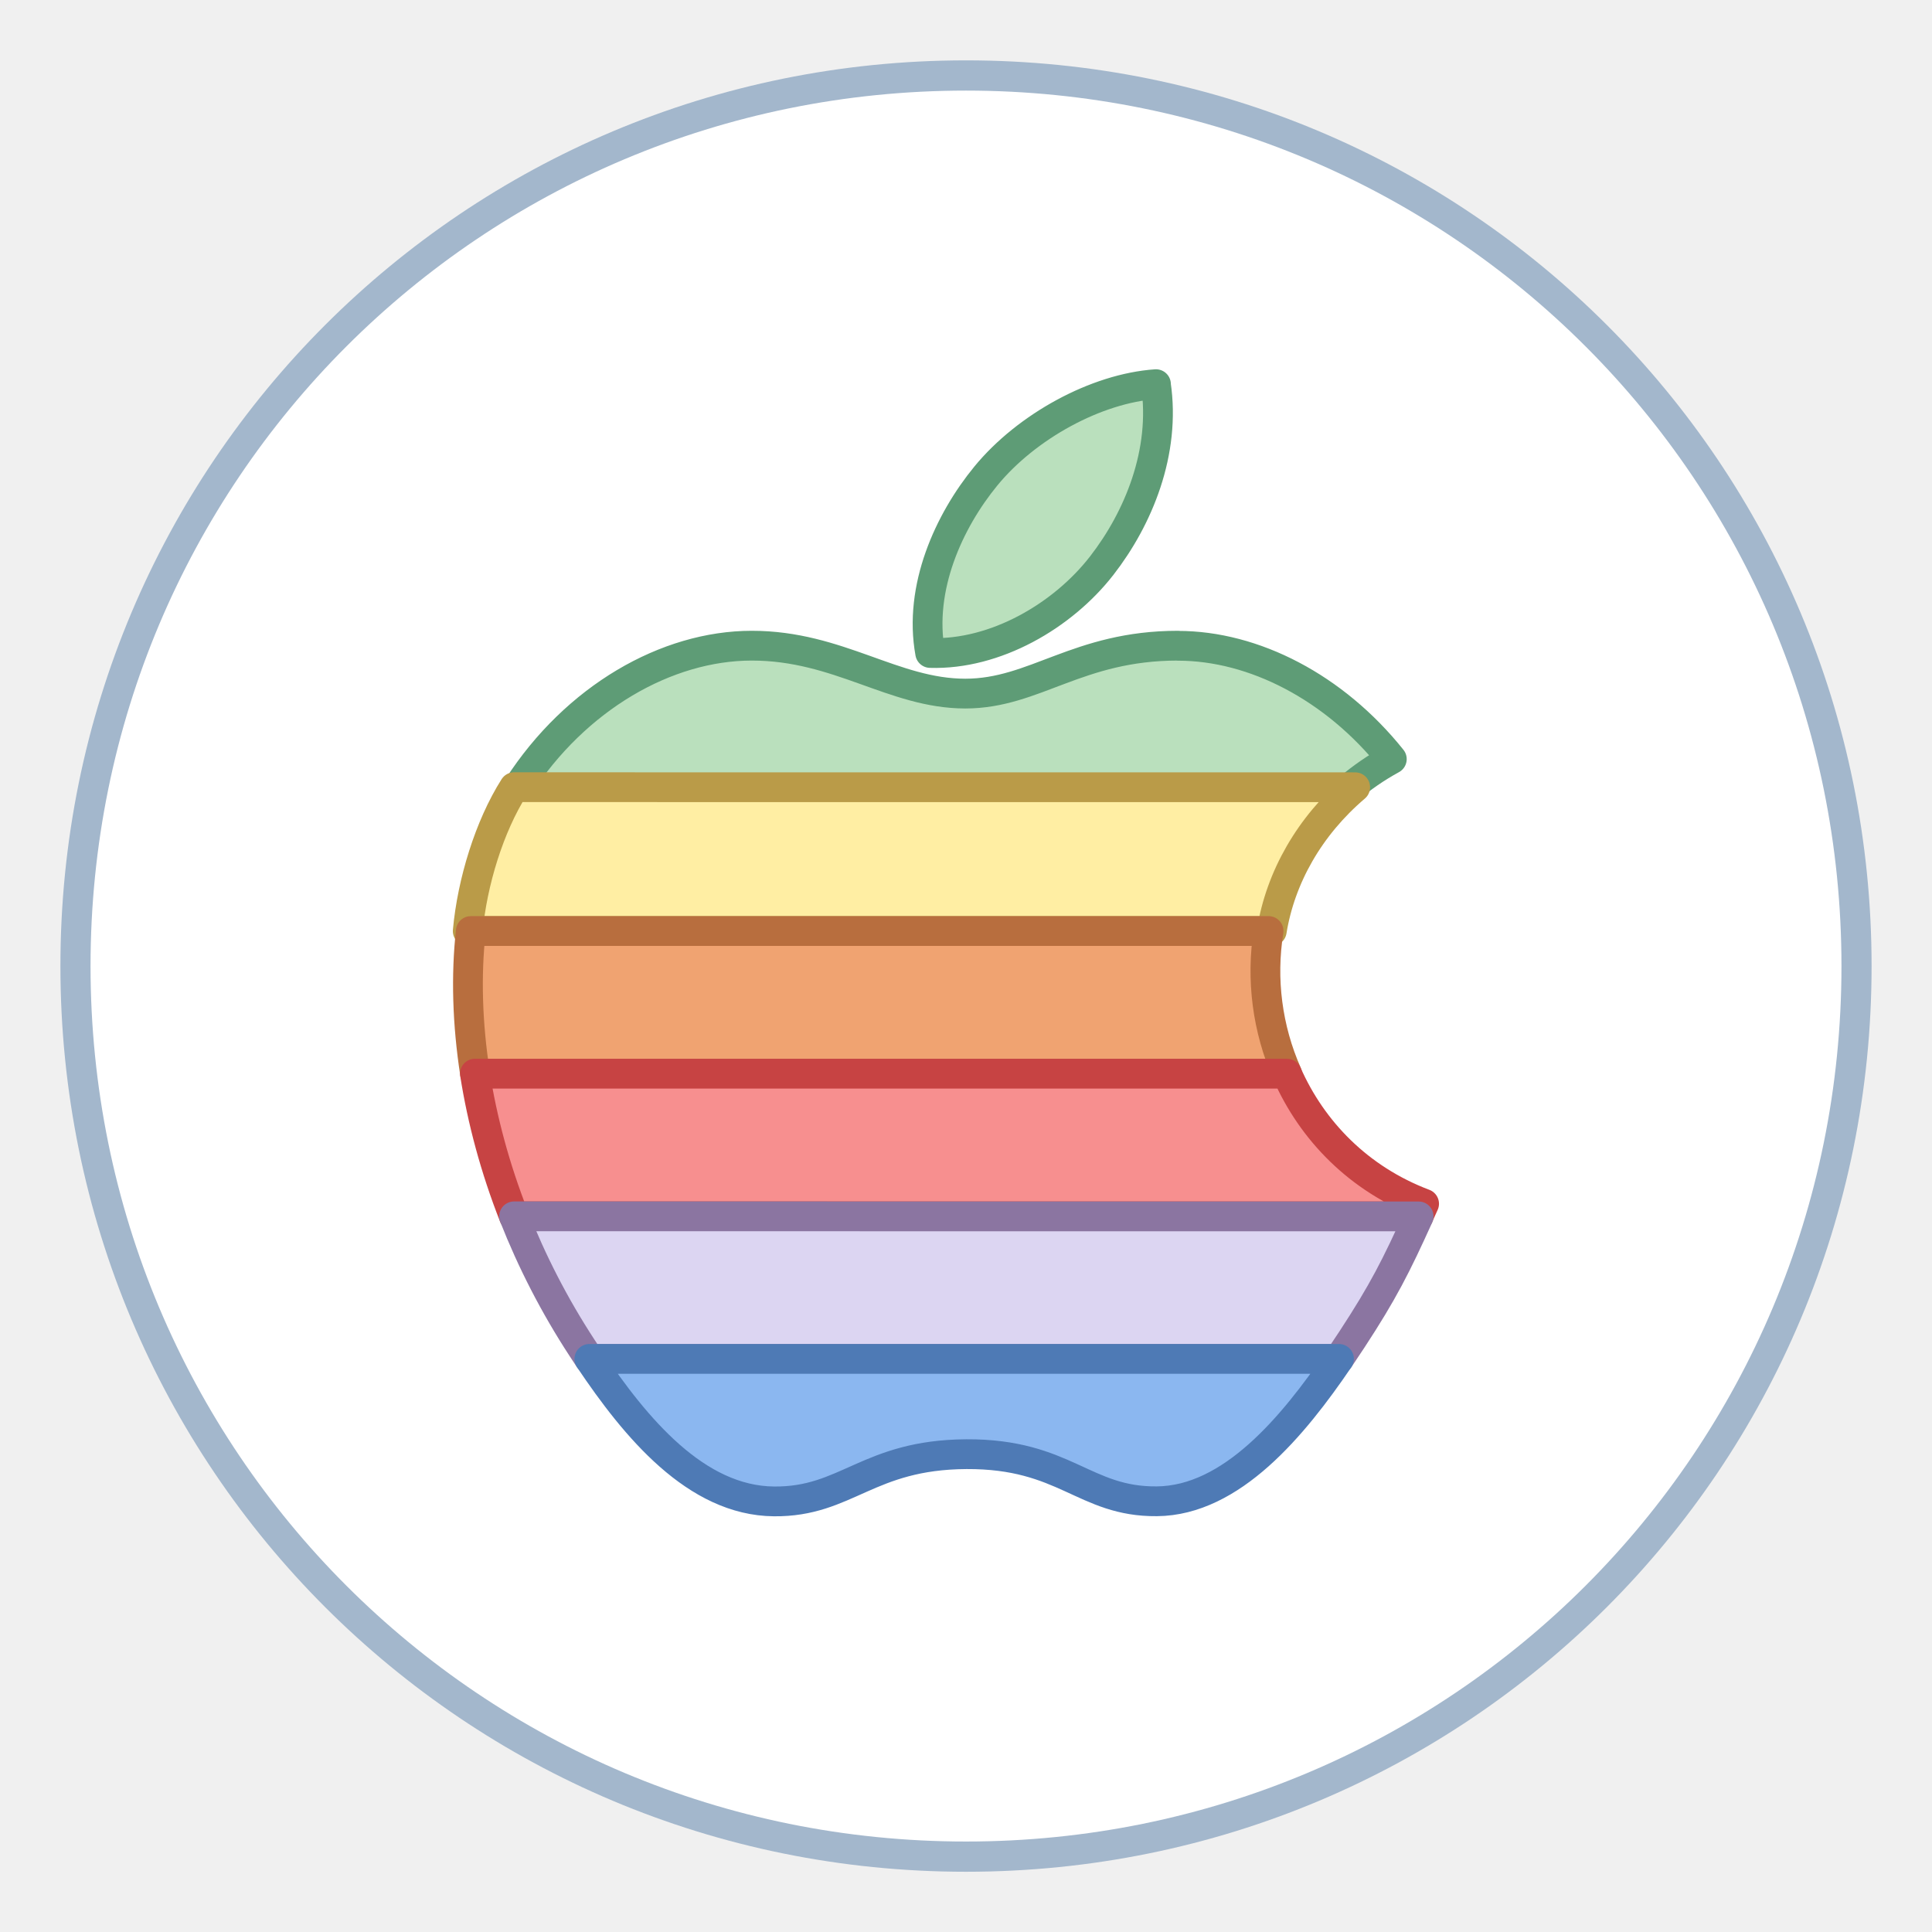
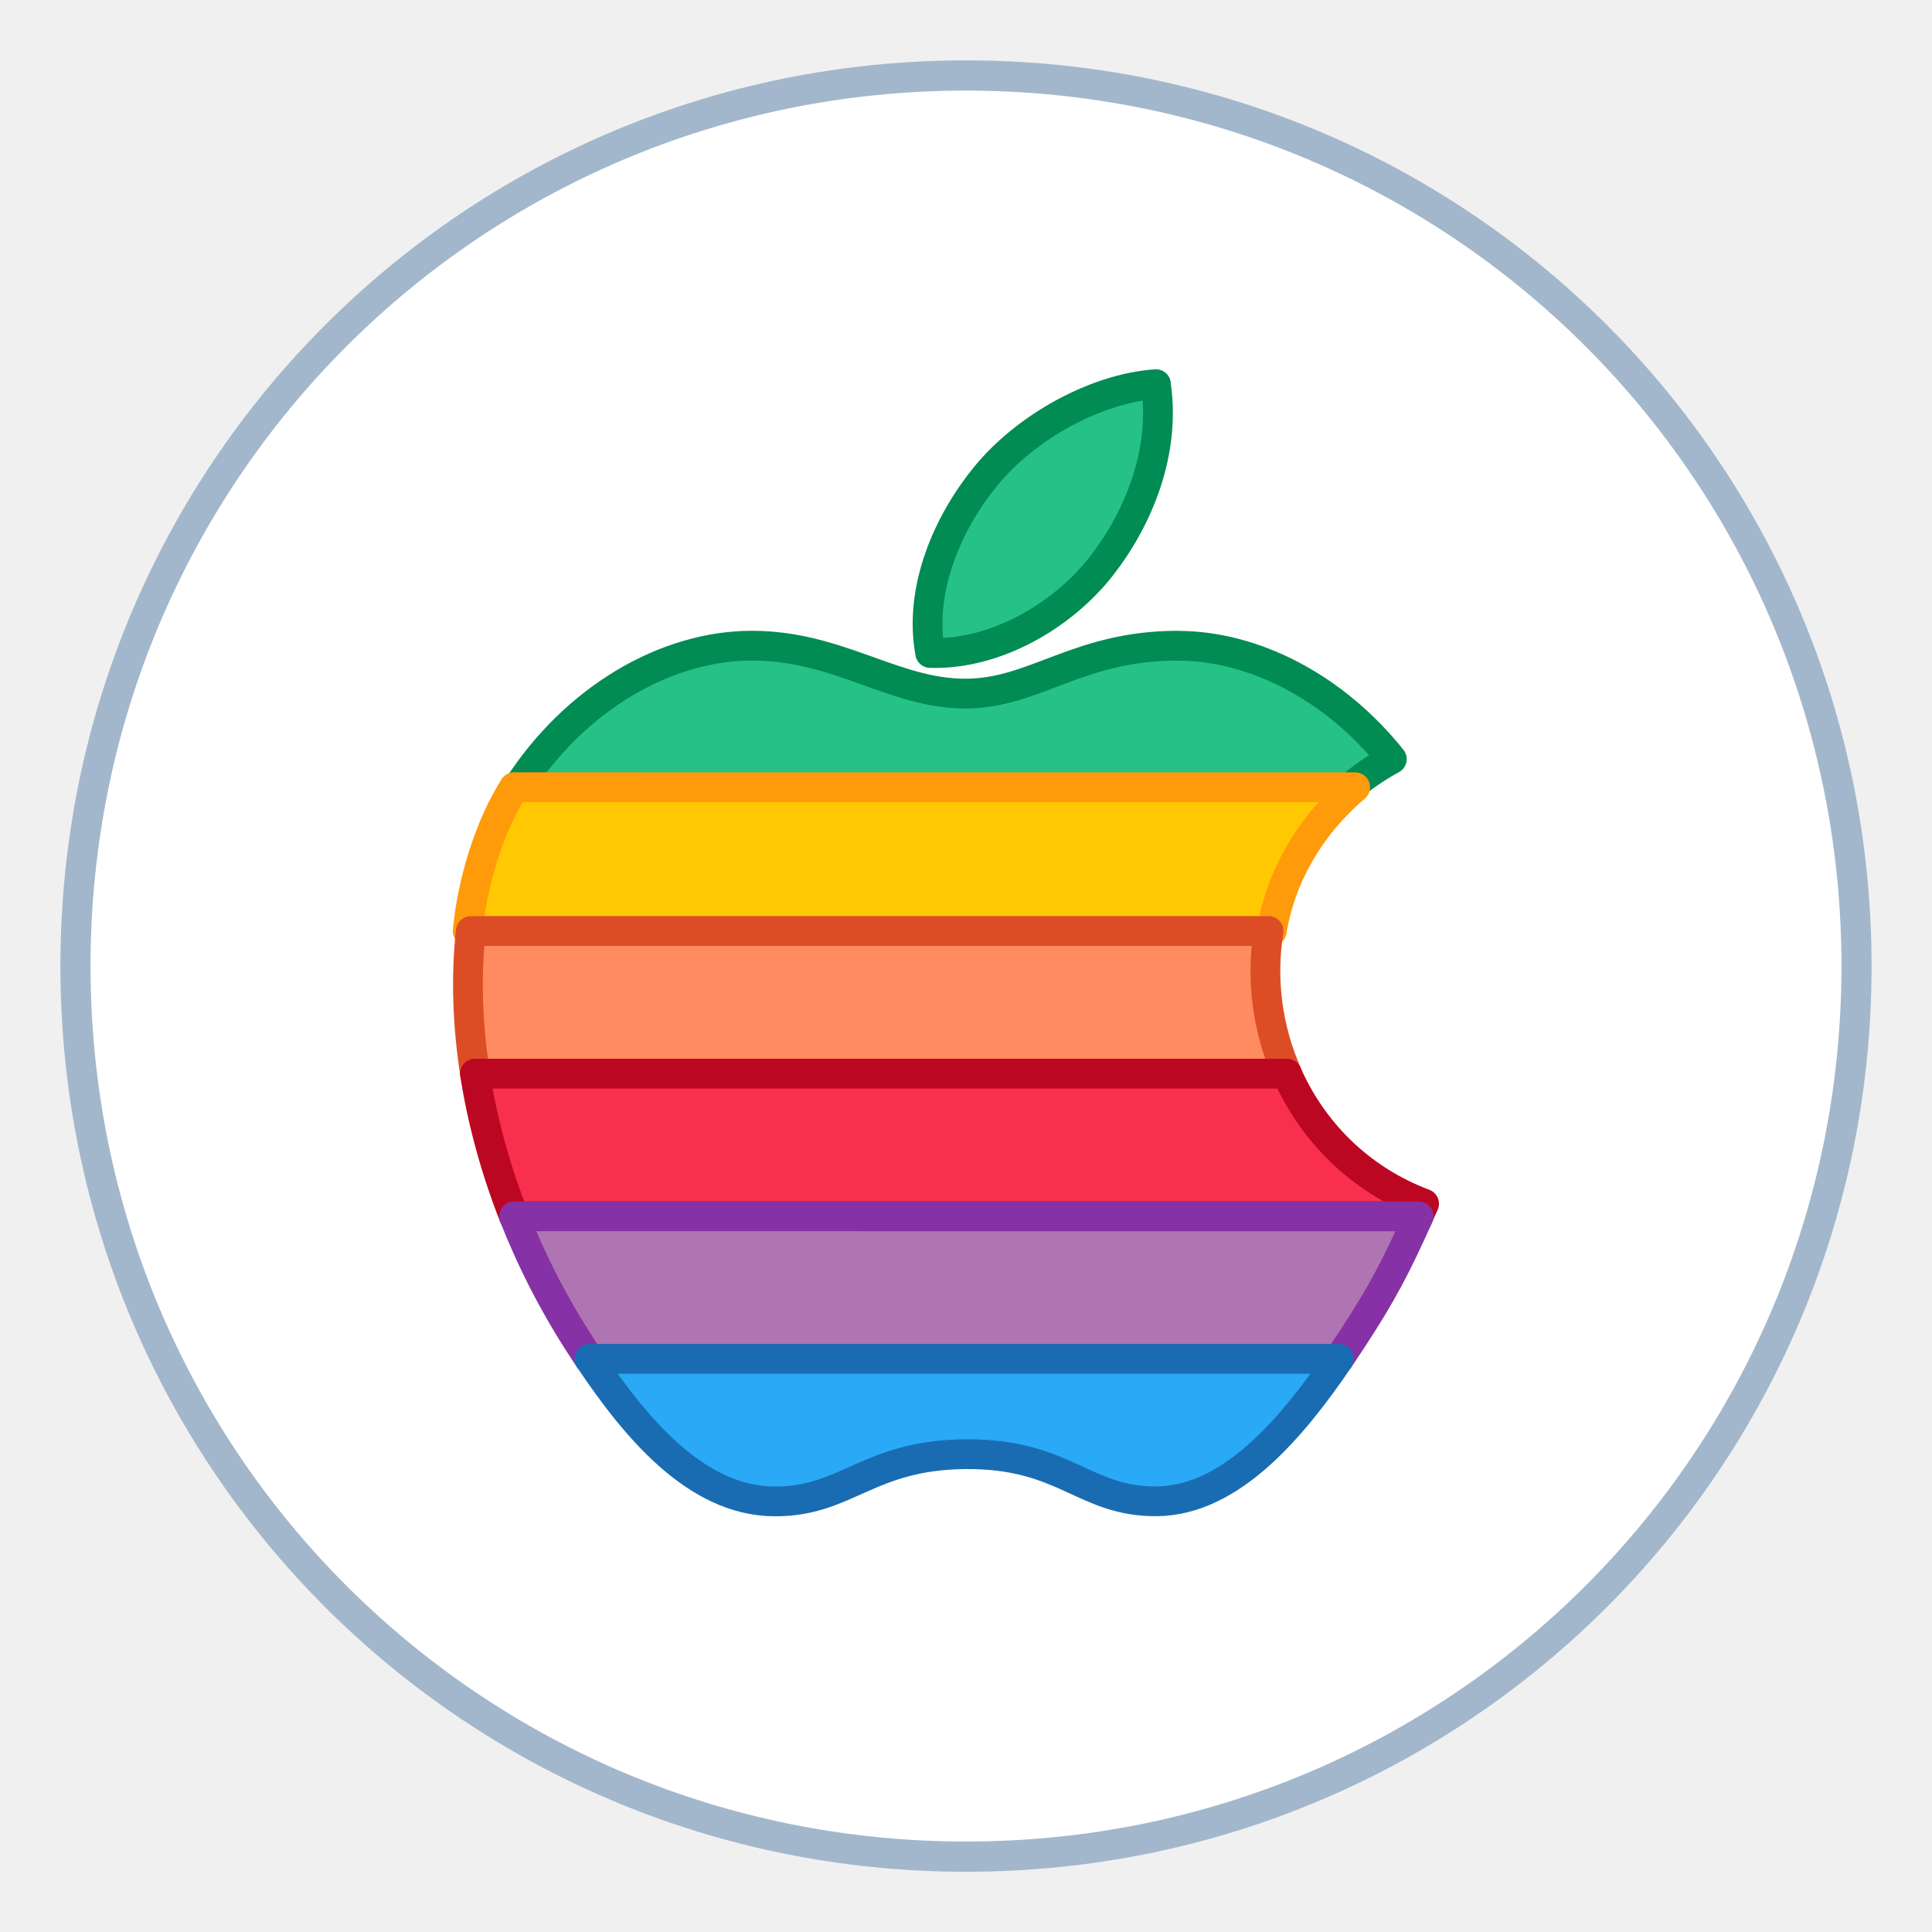
<svg xmlns="http://www.w3.org/2000/svg" width="64" height="64" viewBox="0 0 16.933 16.933" version="1.1" id="svg8">
  <defs id="defs2" />
  <g id="layer1" transform="translate(0,-280.0667)">
    <g id="g1470" transform="translate(4.7625,0.7937465)">
      <path style="opacity:1;fill:#a3b7cc;fill-opacity:1;stroke:none;stroke-width:0.119;stroke-miterlimit:4;stroke-dasharray:none;stroke-opacity:1" d="m 3.704,279.802 c 4.397,0 7.937,3.54 7.937,7.938 0,4.397 -3.54,7.938 -7.937,7.938 -4.397,0 -7.937,-3.54 -7.937,-7.938 0,-4.397 3.54,-7.938 7.937,-7.938 z" id="rect4593" />
      <path style="opacity:1;fill:#ffffff;fill-opacity:1;stroke:none;stroke-width:0.115;stroke-miterlimit:4;stroke-dasharray:none;stroke-opacity:1" d="m 3.704,280.067 c 4.251,0 7.673,3.422 7.673,7.673 0,4.251 -3.422,7.673 -7.673,7.673 -4.251,0 -7.673,-3.422 -7.673,-7.673 0,-4.251 3.422,-7.673 7.673,-7.673 z" id="rect4593-5" />
-       <path id="path5" d="m 5.369,282.64 c -0.523,0.036 -1.134,0.37 -1.491,0.805 -0.324,0.395 -0.592,0.981 -0.488,1.551 0.571,0.018 1.161,-0.324 1.504,-0.766 0.32,-0.412 0.563,-0.995 0.474,-1.59 z m 0.193,2.292 c -0.881,0 -1.253,0.42 -1.864,0.42 -0.63,0 -1.109,-0.42 -1.871,-0.42 -0.748,0 -1.544,0.457 -2.048,1.237 -0.003,0.005 -0.006,0.01 -0.009,0.015 H 7.06 c 0.112,-0.095 0.237,-0.182 0.376,-0.258 -0.503,-0.629 -1.208,-0.993 -1.874,-0.993 z" style="clip-rule:evenodd;overflow:visible;fill:#bae0bd;fill-opacity:1;fill-rule:evenodd;stroke:#5e9c76;stroke-width:0.261;stroke-linecap:round;stroke-linejoin:round;stroke-miterlimit:2.613;stroke-dasharray:none;stroke-opacity:1" />
-       <path stroke-miterlimit="2.613" d="m -0.256,286.172 c -0.217,0.342 -0.368,0.832 -0.407,1.261 l 7.047,-1.8e-4 c 0.076,-0.47 0.33,-0.919 0.731,-1.26 l -7.371,-5.3e-4 h 4.234e-4 z" id="path9" style="clip-rule:evenodd;overflow:visible;fill:#ffeea3;fill-opacity:1;fill-rule:evenodd;stroke:#ba9b48;stroke-width:0.261;stroke-linecap:round;stroke-linejoin:round;stroke-miterlimit:2.613;stroke-dasharray:none;stroke-opacity:1" />
-       <path stroke-miterlimit="2.613" d="m -0.599,288.683 c -0.068,-0.439 -0.08,-0.862 -0.037,-1.25 l 6.992,-1.8e-4 c -0.068,0.421 -0.011,0.859 0.162,1.25 z" id="path11" style="clip-rule:evenodd;overflow:visible;fill:#f0a371;fill-opacity:1;fill-rule:evenodd;stroke:#b86e3e;stroke-width:0.261;stroke-linecap:round;stroke-linejoin:round;stroke-miterlimit:2.613;stroke-dasharray:none;stroke-opacity:1" />
-       <path stroke-miterlimit="2.613" d="m -0.258,289.933 c -0.165,-0.42 -0.278,-0.842 -0.342,-1.25 l 7.117,2.7e-4 c 0.22,0.499 0.628,0.923 1.202,1.14 -0.017,0.038 -0.034,0.074 -0.049,0.11 z" id="path13" style="clip-rule:evenodd;overflow:visible;fill:#f78f8f;fill-opacity:1;fill-rule:evenodd;stroke:#c74343;stroke-width:0.261;stroke-linecap:round;stroke-linejoin:round;stroke-miterlimit:2.613;stroke-dasharray:none;stroke-opacity:1" />
-       <path stroke-miterlimit="2.613" d="m 7.671,289.934 c -0.197,0.435 -0.311,0.661 -0.584,1.078 -0.037,0.056 -0.075,0.113 -0.114,0.171 l -6.57,6.1e-4 c -0.021,-0.032 -0.042,-0.063 -0.062,-0.094 -0.246,-0.376 -0.444,-0.765 -0.598,-1.156 z" id="path15" style="clip-rule:evenodd;overflow:visible;fill:#dcd5f2;fill-opacity:1;fill-rule:evenodd;stroke:#8b75a1;stroke-width:0.261;stroke-linecap:round;stroke-linejoin:round;stroke-miterlimit:2.613;stroke-dasharray:none;stroke-opacity:1" />
-       <path stroke-miterlimit="2.613" d="m 6.973,291.183 c -0.402,0.591 -0.941,1.242 -1.596,1.248 -0.639,0.006 -0.803,-0.417 -1.669,-0.413 -0.867,0.005 -1.048,0.42 -1.687,0.414 -0.683,-0.006 -1.213,-0.645 -1.618,-1.249 z" id="path19" style="clip-rule:evenodd;overflow:visible;fill:#8bb7f0;fill-opacity:1;fill-rule:evenodd;stroke:#4e7ab5;stroke-width:0.261;stroke-linecap:round;stroke-linejoin:round;stroke-miterlimit:2.613;stroke-dasharray:none;stroke-opacity:1" />
+       <path id="path5" d="m 5.369,282.64 c -0.523,0.036 -1.134,0.37 -1.491,0.805 -0.324,0.395 -0.592,0.981 -0.488,1.551 0.571,0.018 1.161,-0.324 1.504,-0.766 0.32,-0.412 0.563,-0.995 0.474,-1.59 z m 0.193,2.292 c -0.881,0 -1.253,0.42 -1.864,0.42 -0.63,0 -1.109,-0.42 -1.871,-0.42 -0.748,0 -1.544,0.457 -2.048,1.237 -0.003,0.005 -0.006,0.01 -0.009,0.015 H 7.06 c 0.112,-0.095 0.237,-0.182 0.376,-0.258 -0.503,-0.629 -1.208,-0.993 -1.874,-0.993 z" style="clip-rule:evenodd;overflow:visible;fill:#26c186;fill-opacity:1;fill-rule:evenodd;stroke:#008c52;stroke-width:0.261;stroke-linecap:round;stroke-linejoin:round;stroke-miterlimit:2.613;stroke-dasharray:none;stroke-opacity:1" />
+       <path stroke-miterlimit="2.613" d="m -0.256,286.172 c -0.217,0.342 -0.368,0.832 -0.407,1.261 l 7.047,-1.8e-4 c 0.076,-0.47 0.33,-0.919 0.731,-1.26 l -7.371,-5.3e-4 h 4.234e-4 z" id="path9" style="clip-rule:evenodd;overflow:visible;fill:#ffc802;fill-opacity:1;fill-rule:evenodd;stroke:#ff9a0a;stroke-width:0.261;stroke-linecap:round;stroke-linejoin:round;stroke-miterlimit:2.613;stroke-dasharray:none;stroke-opacity:1" />
+       <path stroke-miterlimit="2.613" d="m -0.599,288.683 c -0.068,-0.439 -0.08,-0.862 -0.037,-1.25 l 6.992,-1.8e-4 c -0.068,0.421 -0.011,0.859 0.162,1.25 z" id="path11" style="clip-rule:evenodd;overflow:visible;fill:#ff8b60;fill-opacity:1;fill-rule:evenodd;stroke:#dd4d25;stroke-width:0.261;stroke-linecap:round;stroke-linejoin:round;stroke-miterlimit:2.613;stroke-dasharray:none;stroke-opacity:1" />
+       <path stroke-miterlimit="2.613" d="m -0.258,289.933 c -0.165,-0.42 -0.278,-0.842 -0.342,-1.25 l 7.117,2.7e-4 c 0.22,0.499 0.628,0.923 1.202,1.14 -0.017,0.038 -0.034,0.074 -0.049,0.11 z" id="path13" style="clip-rule:evenodd;overflow:visible;fill:#f9304d;fill-opacity:1;fill-rule:evenodd;stroke:#bc0722;stroke-width:0.261;stroke-linecap:round;stroke-linejoin:round;stroke-miterlimit:2.613;stroke-dasharray:none;stroke-opacity:1" />
+       <path stroke-miterlimit="2.613" d="m 7.671,289.934 c -0.197,0.435 -0.311,0.661 -0.584,1.078 -0.037,0.056 -0.075,0.113 -0.114,0.171 l -6.57,6.1e-4 c -0.021,-0.032 -0.042,-0.063 -0.062,-0.094 -0.246,-0.376 -0.444,-0.765 -0.598,-1.156 z" id="path15" style="clip-rule:evenodd;overflow:visible;fill:#af75b3;fill-opacity:1;fill-rule:evenodd;stroke:#8631a6;stroke-width:0.261;stroke-linecap:round;stroke-linejoin:round;stroke-miterlimit:2.613;stroke-dasharray:none;stroke-opacity:1" />
+       <path stroke-miterlimit="2.613" d="m 6.973,291.183 c -0.402,0.591 -0.941,1.242 -1.596,1.248 -0.639,0.006 -0.803,-0.417 -1.669,-0.413 -0.867,0.005 -1.048,0.42 -1.687,0.414 -0.683,-0.006 -1.213,-0.645 -1.618,-1.249 z" id="path19" style="clip-rule:evenodd;overflow:visible;fill:#2aa9f6;fill-opacity:1;fill-rule:evenodd;stroke:#1a6cb2;stroke-width:0.261;stroke-linecap:round;stroke-linejoin:round;stroke-miterlimit:2.613;stroke-dasharray:none;stroke-opacity:1" />
    </g>
  </g>
</svg>
